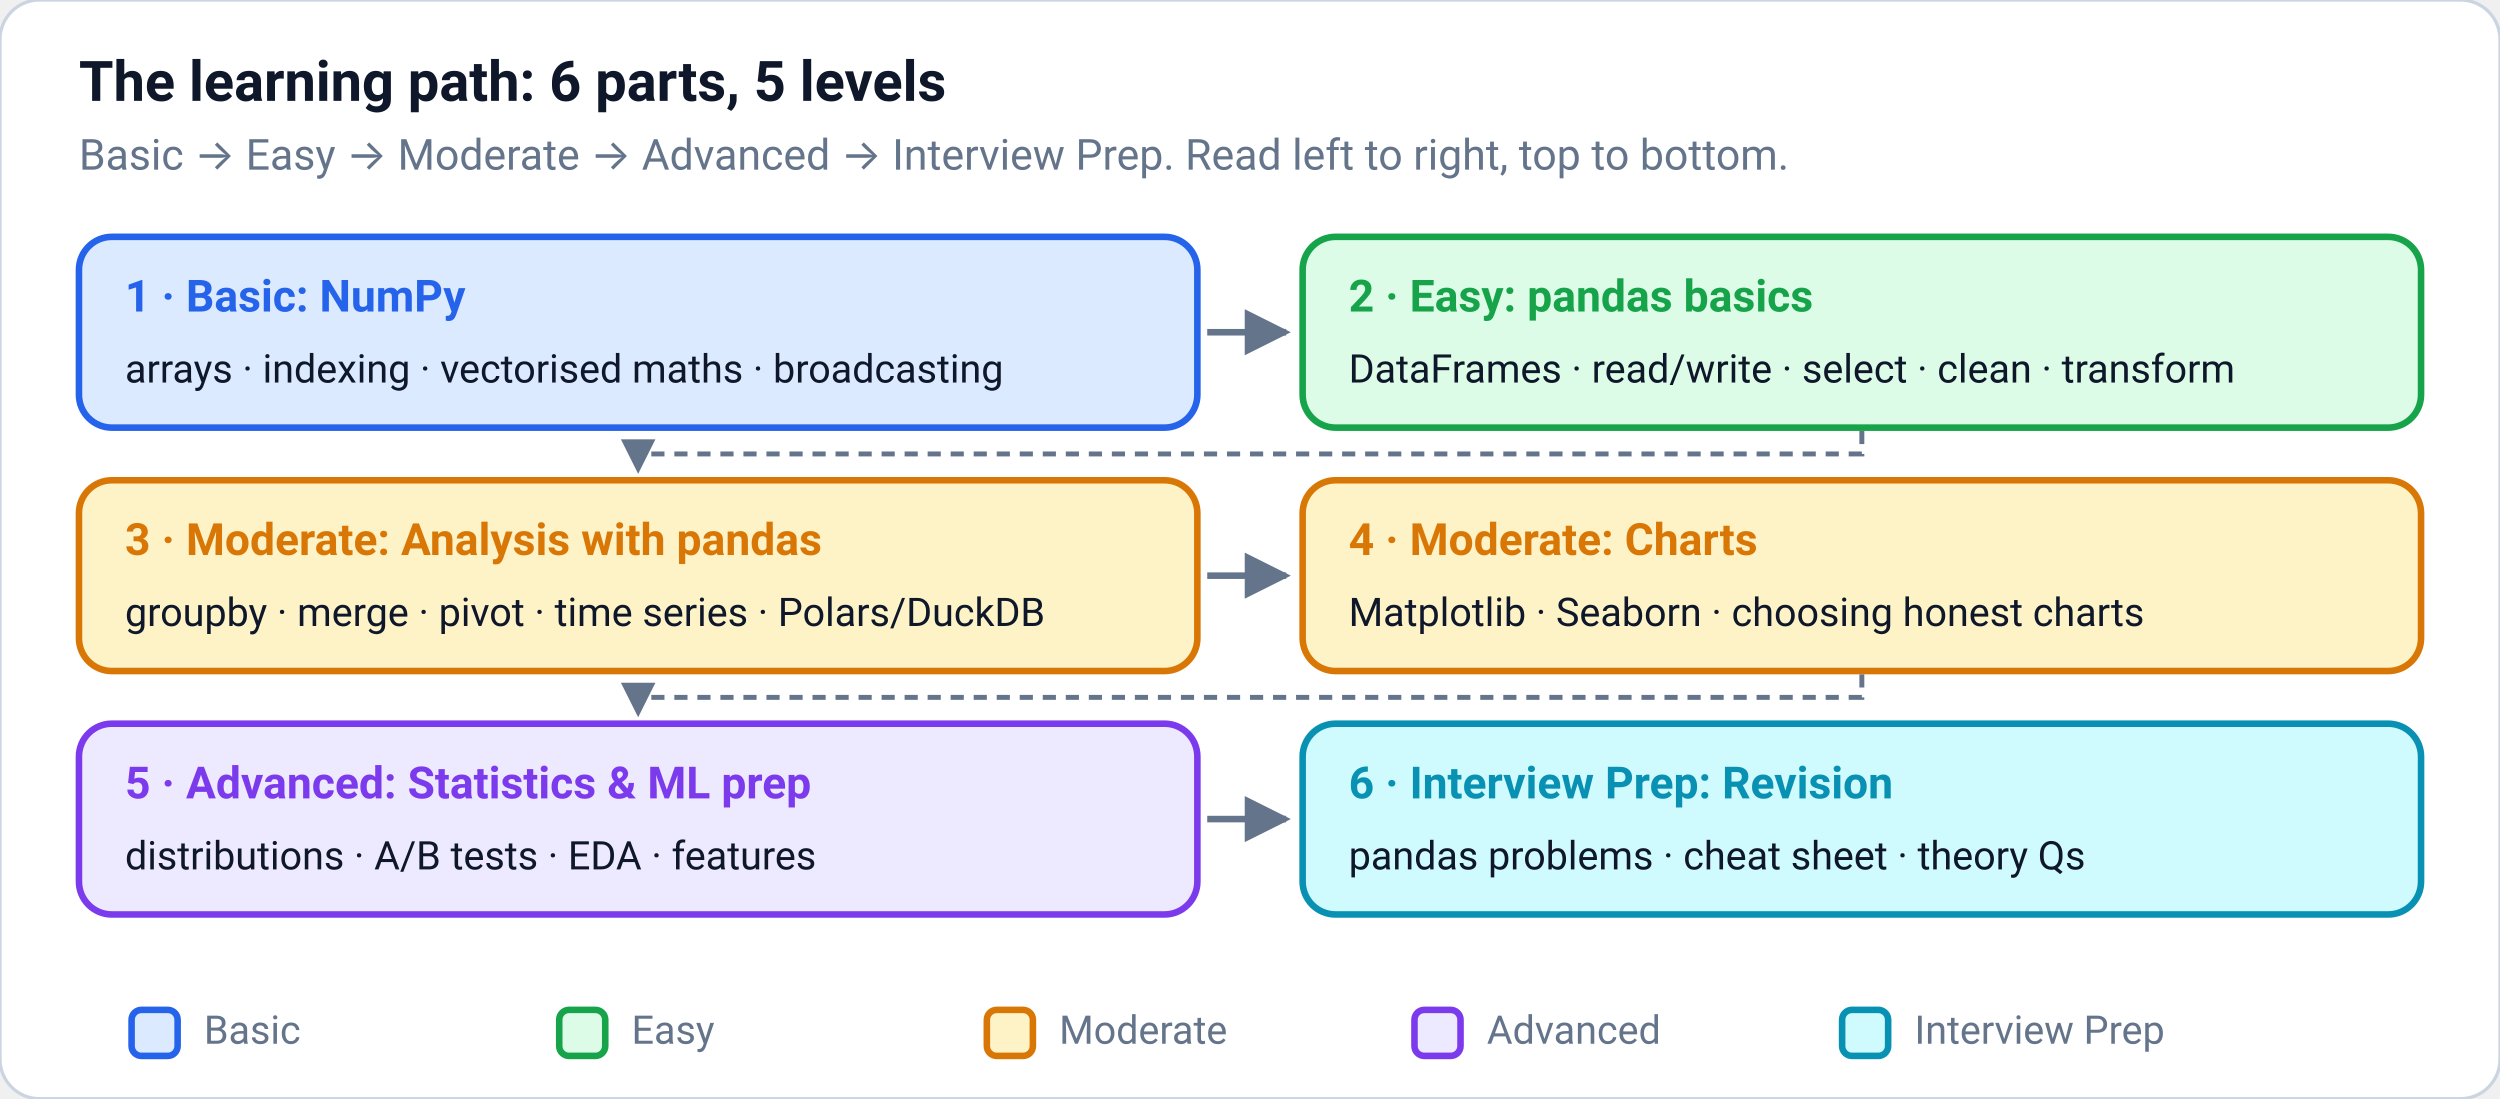
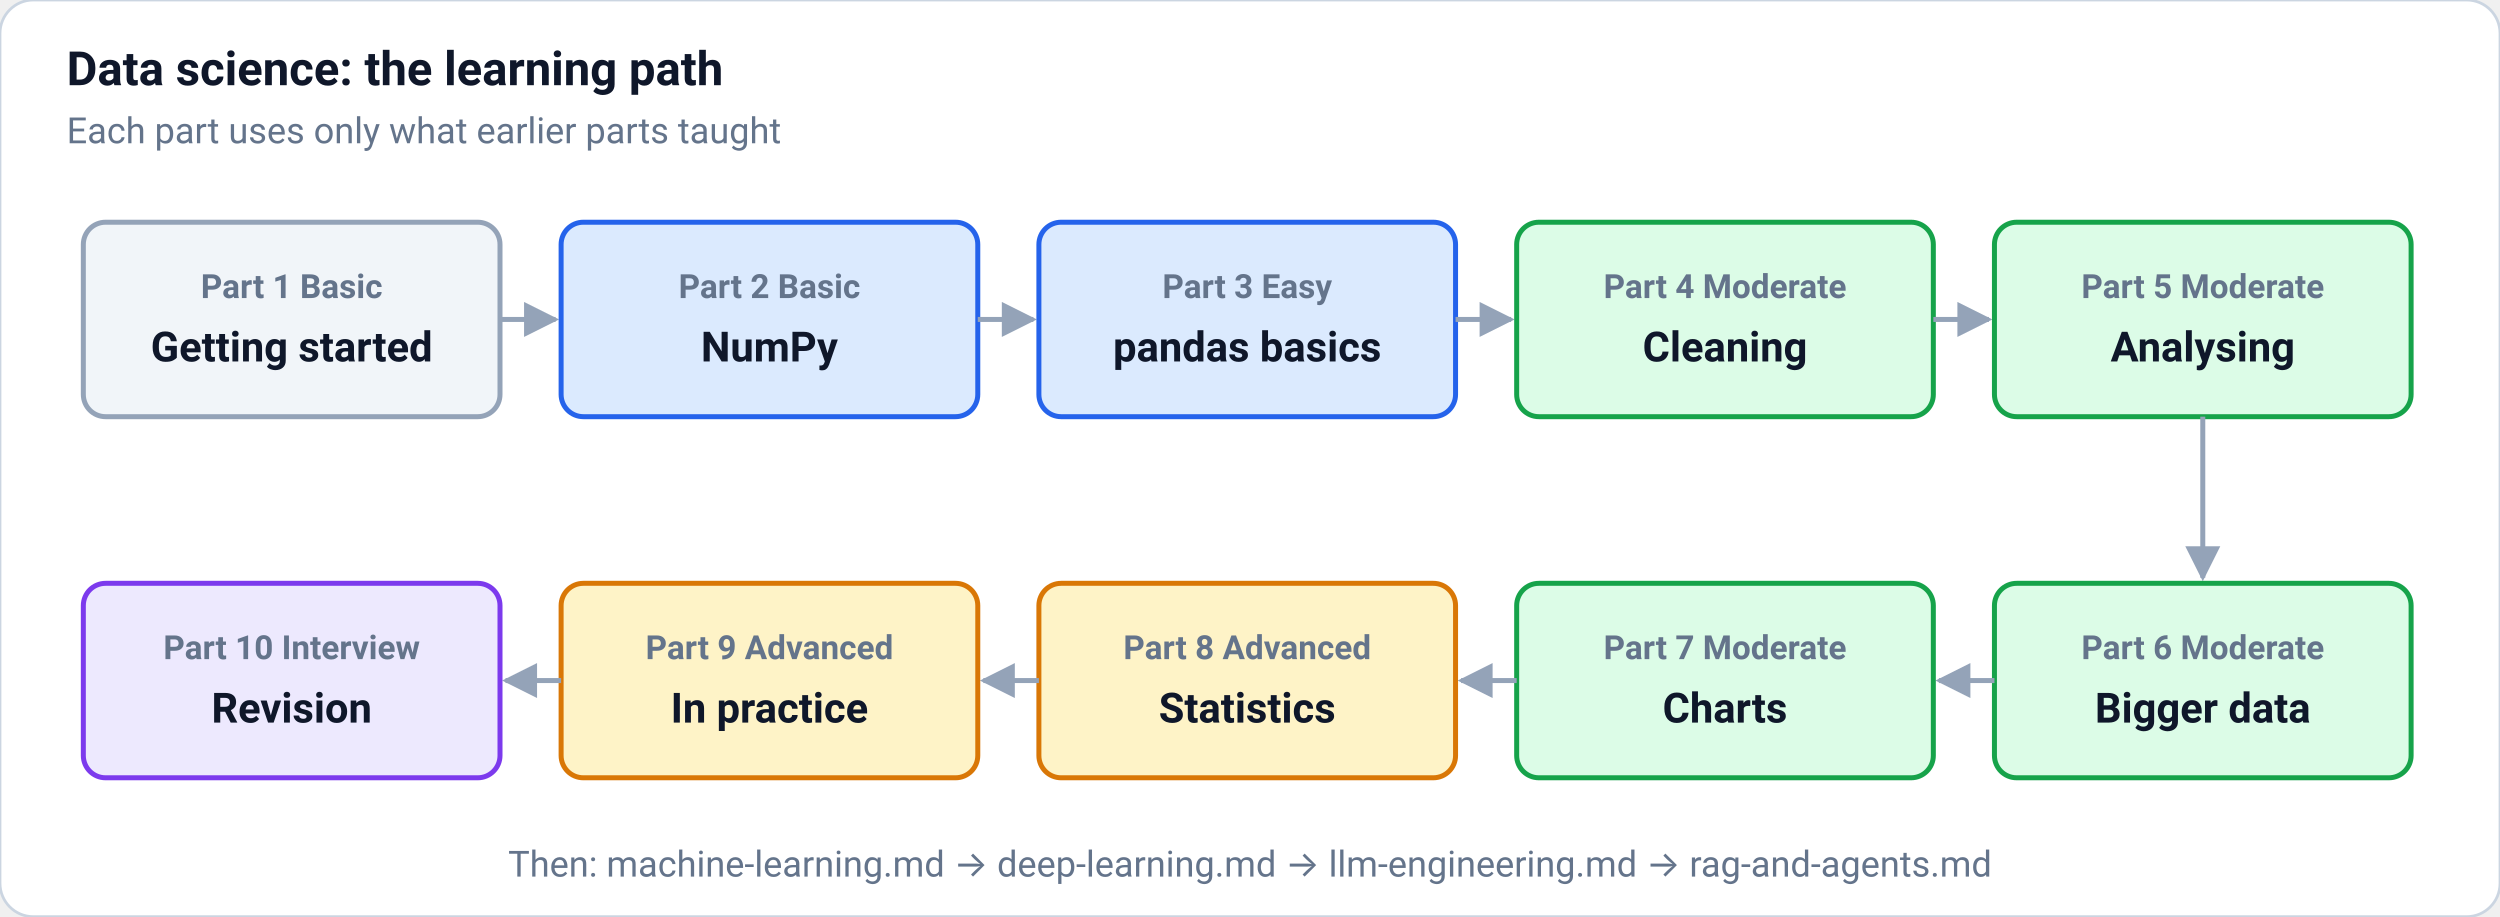
- <svg xmlns="http://www.w3.org/2000/svg" viewBox="0 0 760 334" width="760" height="334" role="img" aria-labelledby="title">
+ <svg xmlns="http://www.w3.org/2000/svg" viewBox="0 0 900 330" width="900" height="330" role="img" aria-labelledby="title">
  <defs>
-     <marker id="a64748b" viewBox="0 0 10 10" refX="9" refY="5" markerWidth="7" markerHeight="7" orient="auto-start-reverse">
-       <path d="M0,0 L10,5 L0,10 z" fill="#64748b" />
+     <marker id="a94a3b8" viewBox="0 0 10 10" refX="9" refY="5" markerWidth="7" markerHeight="7" orient="auto-start-reverse">
+       <path d="M0,0 L10,5 L0,10 z" fill="#94a3b8" />
    </marker>
  </defs>
-   <rect x="0" y="0" width="760" height="334" rx="12" fill="#ffffff" stroke="#cbd5e1" stroke-width="1" />
-   <text x="24" y="26" font-family="ui-sans-serif, system-ui, -apple-system, 'Segoe UI', Roboto, 'Noto Sans', sans-serif" font-size="17" font-weight="700" text-anchor="start" dominant-baseline="middle" fill="#0f172a">The learning path: 6 parts, 5 levels</text>
-   <text x="24" y="48" font-family="ui-sans-serif, system-ui, -apple-system, 'Segoe UI', Roboto, 'Noto Sans', sans-serif" font-size="13" font-weight="400" text-anchor="start" dominant-baseline="middle" fill="#64748b">Basic → Easy → Moderate → Advanced → Interview Prep. Read left to right, top to bottom.</text>
-   <rect x="24.0" y="72" width="340" height="58" rx="10" fill="#dbeafe" stroke="#2563eb" stroke-width="2" />
-   <text x="38.0" y="91" font-family="ui-sans-serif, system-ui, -apple-system, 'Segoe UI', Roboto, 'Noto Sans', sans-serif" font-size="13.5" font-weight="700" text-anchor="start" dominant-baseline="middle" fill="#2563eb">1 · Basic: NumPy</text>
-   <text x="38.0" y="113" font-family="ui-sans-serif, system-ui, -apple-system, 'Segoe UI', Roboto, 'Noto Sans', sans-serif" font-size="12" font-weight="400" text-anchor="start" dominant-baseline="middle" fill="#0f172a">arrays · indexing · vectorised maths · broadcasting</text>
-   <line x1="367.0" y1="101.0" x2="391.0" y2="101.0" stroke="#64748b" stroke-width="2" marker-end="url(#a64748b)" />
-   <rect x="396.0" y="72" width="340" height="58" rx="10" fill="#dcfce7" stroke="#16a34a" stroke-width="2" />
-   <text x="410.0" y="91" font-family="ui-sans-serif, system-ui, -apple-system, 'Segoe UI', Roboto, 'Noto Sans', sans-serif" font-size="13.5" font-weight="700" text-anchor="start" dominant-baseline="middle" fill="#16a34a">2 · Easy: pandas basics</text>
-   <text x="410.0" y="113" font-family="ui-sans-serif, system-ui, -apple-system, 'Segoe UI', Roboto, 'Noto Sans', sans-serif" font-size="12" font-weight="400" text-anchor="start" dominant-baseline="middle" fill="#0f172a">DataFrames · read/write · select · clean · transform</text>
-   <path d="M566.0,131 L566.0,138 L194.0,138 L194.0,143" fill="none" stroke="#64748b" stroke-width="1.5" marker-end="url(#a64748b)" stroke-dasharray="4 3" />
-   <rect x="24.0" y="146" width="340" height="58" rx="10" fill="#fef3c7" stroke="#d97706" stroke-width="2" />
-   <text x="38.0" y="165" font-family="ui-sans-serif, system-ui, -apple-system, 'Segoe UI', Roboto, 'Noto Sans', sans-serif" font-size="13.5" font-weight="700" text-anchor="start" dominant-baseline="middle" fill="#d97706">3 · Moderate: Analysis with pandas</text>
-   <text x="38.0" y="187" font-family="ui-sans-serif, system-ui, -apple-system, 'Segoe UI', Roboto, 'Noto Sans', sans-serif" font-size="12" font-weight="400" text-anchor="start" dominant-baseline="middle" fill="#0f172a">groupby · merge · pivot · time series · Polars/DuckDB</text>
-   <line x1="367.0" y1="175.0" x2="391.0" y2="175.0" stroke="#64748b" stroke-width="2" marker-end="url(#a64748b)" />
-   <rect x="396.0" y="146" width="340" height="58" rx="10" fill="#fef3c7" stroke="#d97706" stroke-width="2" />
-   <text x="410.0" y="165" font-family="ui-sans-serif, system-ui, -apple-system, 'Segoe UI', Roboto, 'Noto Sans', sans-serif" font-size="13.5" font-weight="700" text-anchor="start" dominant-baseline="middle" fill="#d97706">4 · Moderate: Charts</text>
-   <text x="410.0" y="187" font-family="ui-sans-serif, system-ui, -apple-system, 'Segoe UI', Roboto, 'Noto Sans', sans-serif" font-size="12" font-weight="400" text-anchor="start" dominant-baseline="middle" fill="#0f172a">Matplotlib · Seaborn · choosing honest charts</text>
-   <path d="M566.0,205 L566.0,212 L194.0,212 L194.0,217" fill="none" stroke="#64748b" stroke-width="1.5" marker-end="url(#a64748b)" stroke-dasharray="4 3" />
-   <rect x="24.0" y="220" width="340" height="58" rx="10" fill="#ede9fe" stroke="#7c3aed" stroke-width="2" />
-   <text x="38.0" y="239" font-family="ui-sans-serif, system-ui, -apple-system, 'Segoe UI', Roboto, 'Noto Sans', sans-serif" font-size="13.5" font-weight="700" text-anchor="start" dominant-baseline="middle" fill="#7c3aed">5 · Advanced: Statistics &amp; ML prep</text>
-   <text x="38.0" y="261" font-family="ui-sans-serif, system-ui, -apple-system, 'Segoe UI', Roboto, 'Noto Sans', sans-serif" font-size="12" font-weight="400" text-anchor="start" dominant-baseline="middle" fill="#0f172a">distributions · A/B tests · EDA · features</text>
-   <line x1="367.0" y1="249.0" x2="391.0" y2="249.0" stroke="#64748b" stroke-width="2" marker-end="url(#a64748b)" />
-   <rect x="396.0" y="220" width="340" height="58" rx="10" fill="#cffafe" stroke="#0891b2" stroke-width="2" />
-   <text x="410.0" y="239" font-family="ui-sans-serif, system-ui, -apple-system, 'Segoe UI', Roboto, 'Noto Sans', sans-serif" font-size="13.5" font-weight="700" text-anchor="start" dominant-baseline="middle" fill="#0891b2">6 · Interview Prep: Revision</text>
-   <text x="410.0" y="261" font-family="ui-sans-serif, system-ui, -apple-system, 'Segoe UI', Roboto, 'Noto Sans', sans-serif" font-size="12" font-weight="400" text-anchor="start" dominant-baseline="middle" fill="#0f172a">pandas problems · cheat sheet · theory Qs</text>
-   <rect x="40" y="307" width="14" height="14" rx="3" fill="#dbeafe" stroke="#2563eb" stroke-width="2" />
-   <text x="62" y="314" font-family="ui-sans-serif, system-ui, -apple-system, 'Segoe UI', Roboto, 'Noto Sans', sans-serif" font-size="12" font-weight="400" text-anchor="start" dominant-baseline="middle" fill="#64748b">Basic</text>
-   <rect x="170" y="307" width="14" height="14" rx="3" fill="#dcfce7" stroke="#16a34a" stroke-width="2" />
-   <text x="192" y="314" font-family="ui-sans-serif, system-ui, -apple-system, 'Segoe UI', Roboto, 'Noto Sans', sans-serif" font-size="12" font-weight="400" text-anchor="start" dominant-baseline="middle" fill="#64748b">Easy</text>
-   <rect x="300" y="307" width="14" height="14" rx="3" fill="#fef3c7" stroke="#d97706" stroke-width="2" />
-   <text x="322" y="314" font-family="ui-sans-serif, system-ui, -apple-system, 'Segoe UI', Roboto, 'Noto Sans', sans-serif" font-size="12" font-weight="400" text-anchor="start" dominant-baseline="middle" fill="#64748b">Moderate</text>
-   <rect x="430" y="307" width="14" height="14" rx="3" fill="#ede9fe" stroke="#7c3aed" stroke-width="2" />
-   <text x="452" y="314" font-family="ui-sans-serif, system-ui, -apple-system, 'Segoe UI', Roboto, 'Noto Sans', sans-serif" font-size="12" font-weight="400" text-anchor="start" dominant-baseline="middle" fill="#64748b">Advanced</text>
-   <rect x="560" y="307" width="14" height="14" rx="3" fill="#cffafe" stroke="#0891b2" stroke-width="2" />
-   <text x="582" y="314" font-family="ui-sans-serif, system-ui, -apple-system, 'Segoe UI', Roboto, 'Noto Sans', sans-serif" font-size="12" font-weight="400" text-anchor="start" dominant-baseline="middle" fill="#64748b">Interview Prep</text>
+   <rect x="0" y="0" width="900" height="330" rx="12" fill="#ffffff" stroke="#cbd5e1" />
+   <text x="24.0" y="26.0" font-family="ui-sans-serif, system-ui, -apple-system, 'Segoe UI', Roboto, 'Noto Sans', sans-serif" font-size="17" font-weight="700" text-anchor="start" dominant-baseline="middle" fill="#0f172a">Data science: the learning path</text>
+   <text x="24.0" y="48.0" font-family="ui-sans-serif, system-ui, -apple-system, 'Segoe UI', Roboto, 'Noto Sans', sans-serif" font-size="13" font-weight="400" text-anchor="start" dominant-baseline="middle" fill="#64748b">Each part uses only what earlier parts taught</text>
+   <rect x="30" y="80" width="150" height="70" rx="8" fill="#f1f5f9" stroke="#94a3b8" stroke-width="1.8" />
+   <text x="105.0" y="104.0" font-family="ui-sans-serif, system-ui, -apple-system, 'Segoe UI', Roboto, 'Noto Sans', sans-serif" font-size="12" font-weight="600" text-anchor="middle" dominant-baseline="middle" fill="#64748b">Part 1 Basic</text>
+   <text x="105.0" y="126.0" font-family="ui-sans-serif, system-ui, -apple-system, 'Segoe UI', Roboto, 'Noto Sans', sans-serif" font-size="15" font-weight="700" text-anchor="middle" dominant-baseline="middle" fill="#0f172a">Getting started</text>
+   <line x1="180.0" y1="115.0" x2="200.0" y2="115.0" stroke="#94a3b8" stroke-width="1.8" marker-end="url(#a94a3b8)" />
+   <rect x="202" y="80" width="150" height="70" rx="8" fill="#dbeafe" stroke="#2563eb" stroke-width="1.8" />
+   <text x="277.0" y="104.0" font-family="ui-sans-serif, system-ui, -apple-system, 'Segoe UI', Roboto, 'Noto Sans', sans-serif" font-size="12" font-weight="600" text-anchor="middle" dominant-baseline="middle" fill="#64748b">Part 2 Basic</text>
+   <text x="277.0" y="126.0" font-family="ui-sans-serif, system-ui, -apple-system, 'Segoe UI', Roboto, 'Noto Sans', sans-serif" font-size="15" font-weight="700" text-anchor="middle" dominant-baseline="middle" fill="#0f172a">NumPy</text>
+   <line x1="352.0" y1="115.0" x2="372.0" y2="115.0" stroke="#94a3b8" stroke-width="1.8" marker-end="url(#a94a3b8)" />
+   <rect x="374" y="80" width="150" height="70" rx="8" fill="#dbeafe" stroke="#2563eb" stroke-width="1.8" />
+   <text x="449.0" y="104.0" font-family="ui-sans-serif, system-ui, -apple-system, 'Segoe UI', Roboto, 'Noto Sans', sans-serif" font-size="12" font-weight="600" text-anchor="middle" dominant-baseline="middle" fill="#64748b">Part 3 Easy</text>
+   <text x="449.0" y="126.0" font-family="ui-sans-serif, system-ui, -apple-system, 'Segoe UI', Roboto, 'Noto Sans', sans-serif" font-size="15" font-weight="700" text-anchor="middle" dominant-baseline="middle" fill="#0f172a">pandas basics</text>
+   <line x1="524.0" y1="115.0" x2="544.0" y2="115.0" stroke="#94a3b8" stroke-width="1.8" marker-end="url(#a94a3b8)" />
+   <rect x="546" y="80" width="150" height="70" rx="8" fill="#dcfce7" stroke="#16a34a" stroke-width="1.8" />
+   <text x="621.0" y="104.0" font-family="ui-sans-serif, system-ui, -apple-system, 'Segoe UI', Roboto, 'Noto Sans', sans-serif" font-size="12" font-weight="600" text-anchor="middle" dominant-baseline="middle" fill="#64748b">Part 4 Moderate</text>
+   <text x="621.0" y="126.0" font-family="ui-sans-serif, system-ui, -apple-system, 'Segoe UI', Roboto, 'Noto Sans', sans-serif" font-size="15" font-weight="700" text-anchor="middle" dominant-baseline="middle" fill="#0f172a">Cleaning</text>
+   <line x1="696.0" y1="115.0" x2="716.0" y2="115.0" stroke="#94a3b8" stroke-width="1.8" marker-end="url(#a94a3b8)" />
+   <rect x="718" y="80" width="150" height="70" rx="8" fill="#dcfce7" stroke="#16a34a" stroke-width="1.8" />
+   <text x="793.0" y="104.0" font-family="ui-sans-serif, system-ui, -apple-system, 'Segoe UI', Roboto, 'Noto Sans', sans-serif" font-size="12" font-weight="600" text-anchor="middle" dominant-baseline="middle" fill="#64748b">Part 5 Moderate</text>
+   <text x="793.0" y="126.0" font-family="ui-sans-serif, system-ui, -apple-system, 'Segoe UI', Roboto, 'Noto Sans', sans-serif" font-size="15" font-weight="700" text-anchor="middle" dominant-baseline="middle" fill="#0f172a">Analysing</text>
+   <line x1="793.0" y1="150.0" x2="793.0" y2="208.0" stroke="#94a3b8" stroke-width="1.8" marker-end="url(#a94a3b8)" />
+   <rect x="718" y="210" width="150" height="70" rx="8" fill="#dcfce7" stroke="#16a34a" stroke-width="1.8" />
+   <text x="793.0" y="234.0" font-family="ui-sans-serif, system-ui, -apple-system, 'Segoe UI', Roboto, 'Noto Sans', sans-serif" font-size="12" font-weight="600" text-anchor="middle" dominant-baseline="middle" fill="#64748b">Part 6 Moderate</text>
+   <text x="793.0" y="256.0" font-family="ui-sans-serif, system-ui, -apple-system, 'Segoe UI', Roboto, 'Noto Sans', sans-serif" font-size="15" font-weight="700" text-anchor="middle" dominant-baseline="middle" fill="#0f172a">Bigger data</text>
+   <line x1="718.0" y1="245.0" x2="698.0" y2="245.0" stroke="#94a3b8" stroke-width="1.8" marker-end="url(#a94a3b8)" />
+   <rect x="546" y="210" width="150" height="70" rx="8" fill="#dcfce7" stroke="#16a34a" stroke-width="1.8" />
+   <text x="621.0" y="234.0" font-family="ui-sans-serif, system-ui, -apple-system, 'Segoe UI', Roboto, 'Noto Sans', sans-serif" font-size="12" font-weight="600" text-anchor="middle" dominant-baseline="middle" fill="#64748b">Part 7 Moderate</text>
+   <text x="621.0" y="256.0" font-family="ui-sans-serif, system-ui, -apple-system, 'Segoe UI', Roboto, 'Noto Sans', sans-serif" font-size="15" font-weight="700" text-anchor="middle" dominant-baseline="middle" fill="#0f172a">Charts</text>
+   <line x1="546.0" y1="245.0" x2="526.0" y2="245.0" stroke="#94a3b8" stroke-width="1.8" marker-end="url(#a94a3b8)" />
+   <rect x="374" y="210" width="150" height="70" rx="8" fill="#fef3c7" stroke="#d97706" stroke-width="1.8" />
+   <text x="449.0" y="234.0" font-family="ui-sans-serif, system-ui, -apple-system, 'Segoe UI', Roboto, 'Noto Sans', sans-serif" font-size="12" font-weight="600" text-anchor="middle" dominant-baseline="middle" fill="#64748b">Part 8 Advanced</text>
+   <text x="449.0" y="256.0" font-family="ui-sans-serif, system-ui, -apple-system, 'Segoe UI', Roboto, 'Noto Sans', sans-serif" font-size="15" font-weight="700" text-anchor="middle" dominant-baseline="middle" fill="#0f172a">Statistics</text>
+   <line x1="374.0" y1="245.0" x2="354.0" y2="245.0" stroke="#94a3b8" stroke-width="1.8" marker-end="url(#a94a3b8)" />
+   <rect x="202" y="210" width="150" height="70" rx="8" fill="#fef3c7" stroke="#d97706" stroke-width="1.8" />
+   <text x="277.0" y="234.0" font-family="ui-sans-serif, system-ui, -apple-system, 'Segoe UI', Roboto, 'Noto Sans', sans-serif" font-size="12" font-weight="600" text-anchor="middle" dominant-baseline="middle" fill="#64748b">Part 9 Advanced</text>
+   <text x="277.0" y="256.0" font-family="ui-sans-serif, system-ui, -apple-system, 'Segoe UI', Roboto, 'Noto Sans', sans-serif" font-size="15" font-weight="700" text-anchor="middle" dominant-baseline="middle" fill="#0f172a">In practice</text>
+   <line x1="202.0" y1="245.0" x2="182.0" y2="245.0" stroke="#94a3b8" stroke-width="1.8" marker-end="url(#a94a3b8)" />
+   <rect x="30" y="210" width="150" height="70" rx="8" fill="#ede9fe" stroke="#7c3aed" stroke-width="1.8" />
+   <text x="105.0" y="234.0" font-family="ui-sans-serif, system-ui, -apple-system, 'Segoe UI', Roboto, 'Noto Sans', sans-serif" font-size="12" font-weight="600" text-anchor="middle" dominant-baseline="middle" fill="#64748b">Part 10 Interview</text>
+   <text x="105.0" y="256.0" font-family="ui-sans-serif, system-ui, -apple-system, 'Segoe UI', Roboto, 'Noto Sans', sans-serif" font-size="15" font-weight="700" text-anchor="middle" dominant-baseline="middle" fill="#0f172a">Revision</text>
+   <text x="450.0" y="312.0" font-family="ui-sans-serif, system-ui, -apple-system, 'Segoe UI', Roboto, 'Noto Sans', sans-serif" font-size="13" font-weight="400" text-anchor="middle" dominant-baseline="middle" fill="#64748b">Then: machine-learning.md → deep-learning.md → llm-engineering.md → rag-and-agents.md</text>
</svg>
